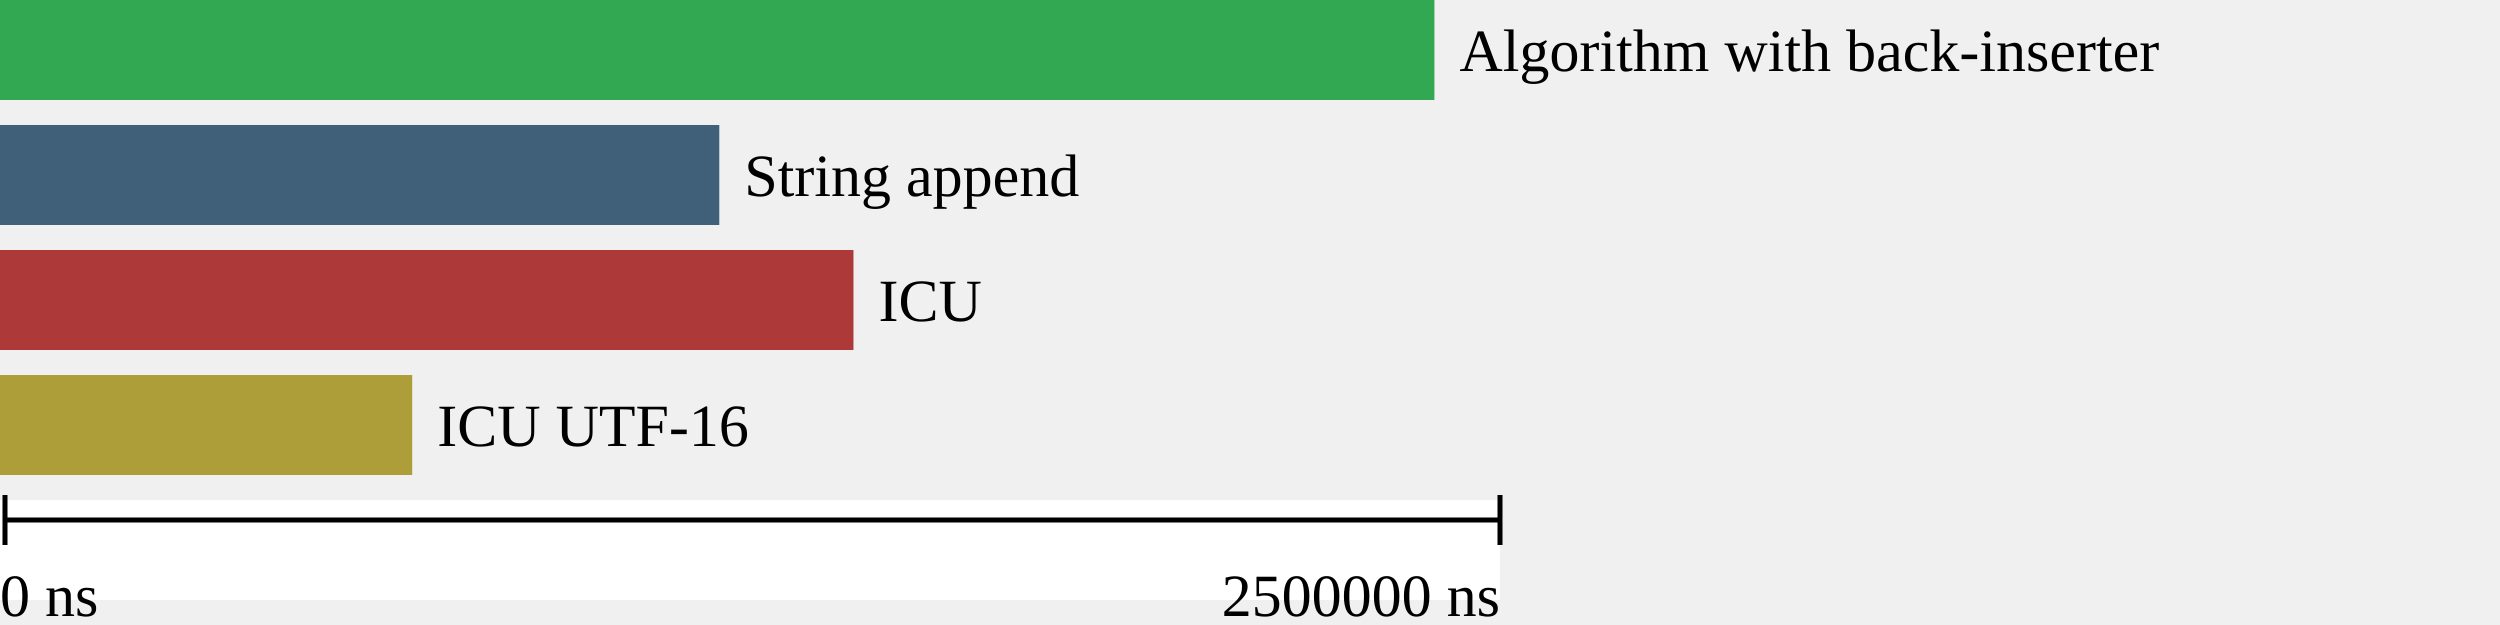
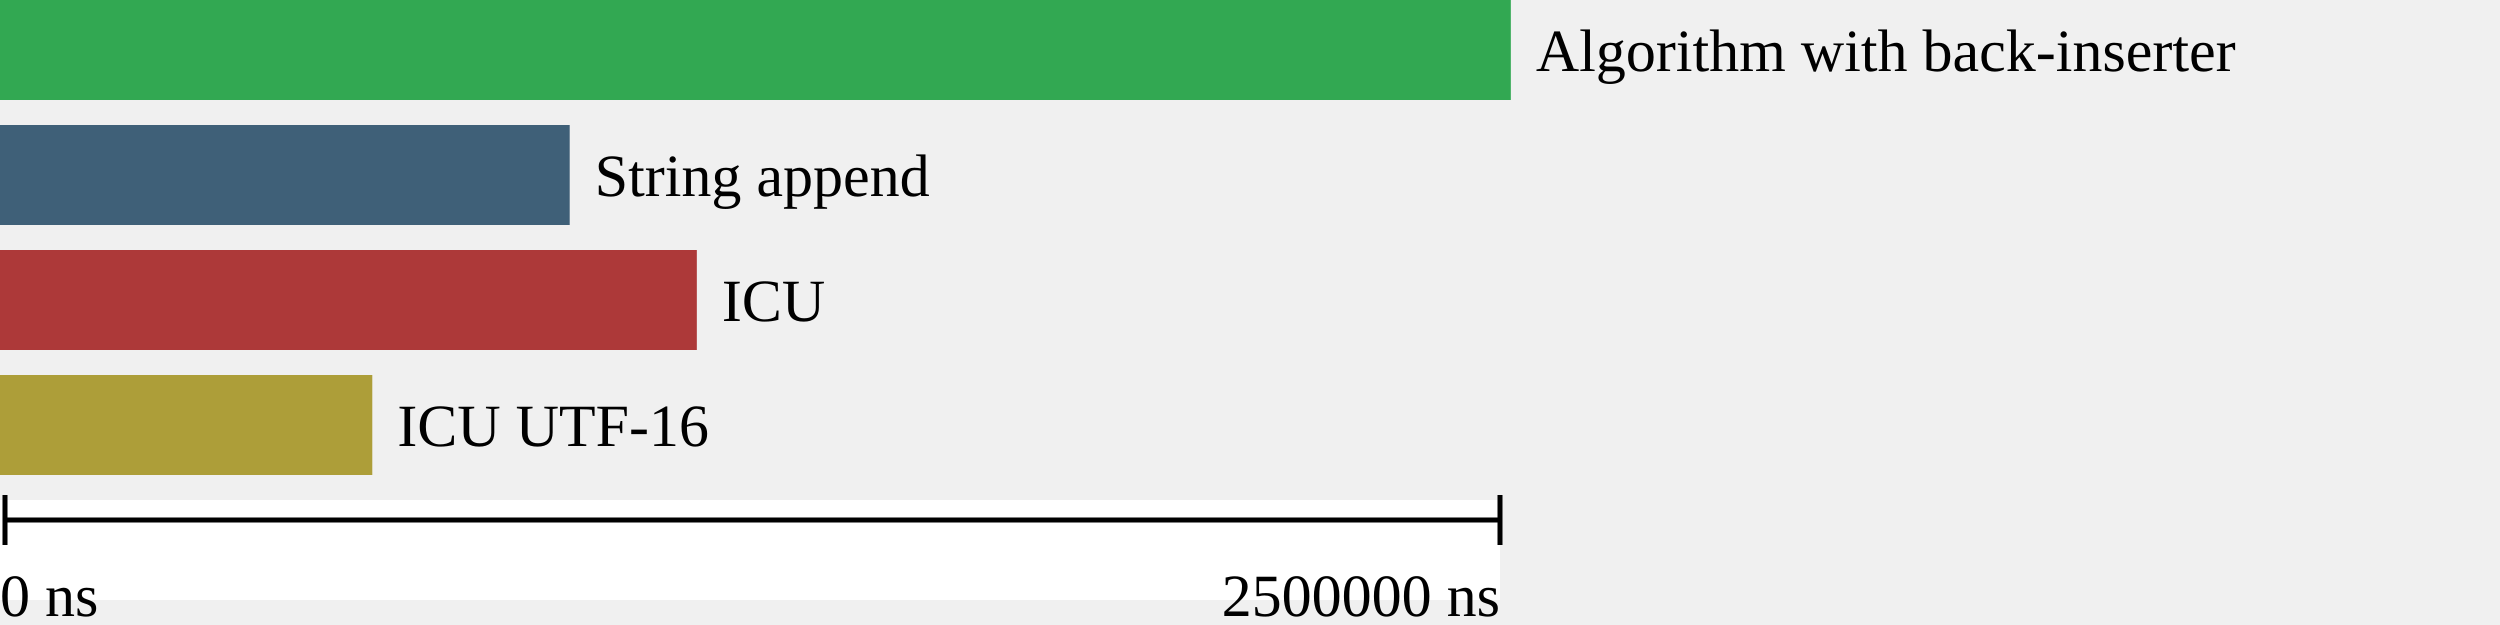
<svg xmlns="http://www.w3.org/2000/svg" version="1.1" width="500" height="125">
-   <rect width="286.881" height="20" y="0" fill="#32a852" />
-   <text x="291.881" y="10.0" dy=".35em" fill="black">Algorithm with back-inserter</text>
-   <rect width="143.859" height="20" y="25" fill="#3f6078" />
-   <text x="148.859" y="35.0" dy=".35em" fill="black">String append</text>
-   <rect width="170.694" height="20" y="50" fill="#ad3939" />
-   <text x="175.694" y="60.0" dy=".35em" fill="black">ICU</text>
-   <rect width="82.44" height="20" y="75" fill="#ad9e39" />
-   <text x="87.44" y="85.0" dy=".35em" fill="black">ICU UTF-16</text>
+   <rect width="302.167" height="20" y="0" fill="#32a852" />
+   <text x="307.167" y="10.0" dy=".35em" fill="black">Algorithm with back-inserter</text>
+   <rect width="113.94" height="20" y="25" fill="#3f6078" />
+   <text x="118.94" y="35.0" dy=".35em" fill="black">String append</text>
+   <rect width="139.366" height="20" y="50" fill="#ad3939" />
+   <text x="144.366" y="60.0" dy=".35em" fill="black">ICU</text>
+   <rect width="74.458" height="20" y="75" fill="#ad9e39" />
+   <text x="79.458" y="85.0" dy=".35em" fill="black">ICU UTF-16</text>
  <rect width="300" height="20" y="100" fill="white" />
  <line x1="1" y1="104" x2="300" y2="104" stroke="black" fill="black" />
  <line x1="1" y1="99" x2="1" y2="109" stroke="black" fill="black" />
  <line x1="300" y1="99" x2="300" y2="109" stroke="black" fill="black" />
  <text x="0" y="119.0" dy=".35em" fill="black">0 ns</text>
  <text x="300" y="119.0" dy=".35em" text-anchor="end" fill="black">2500000 ns</text>
</svg>
